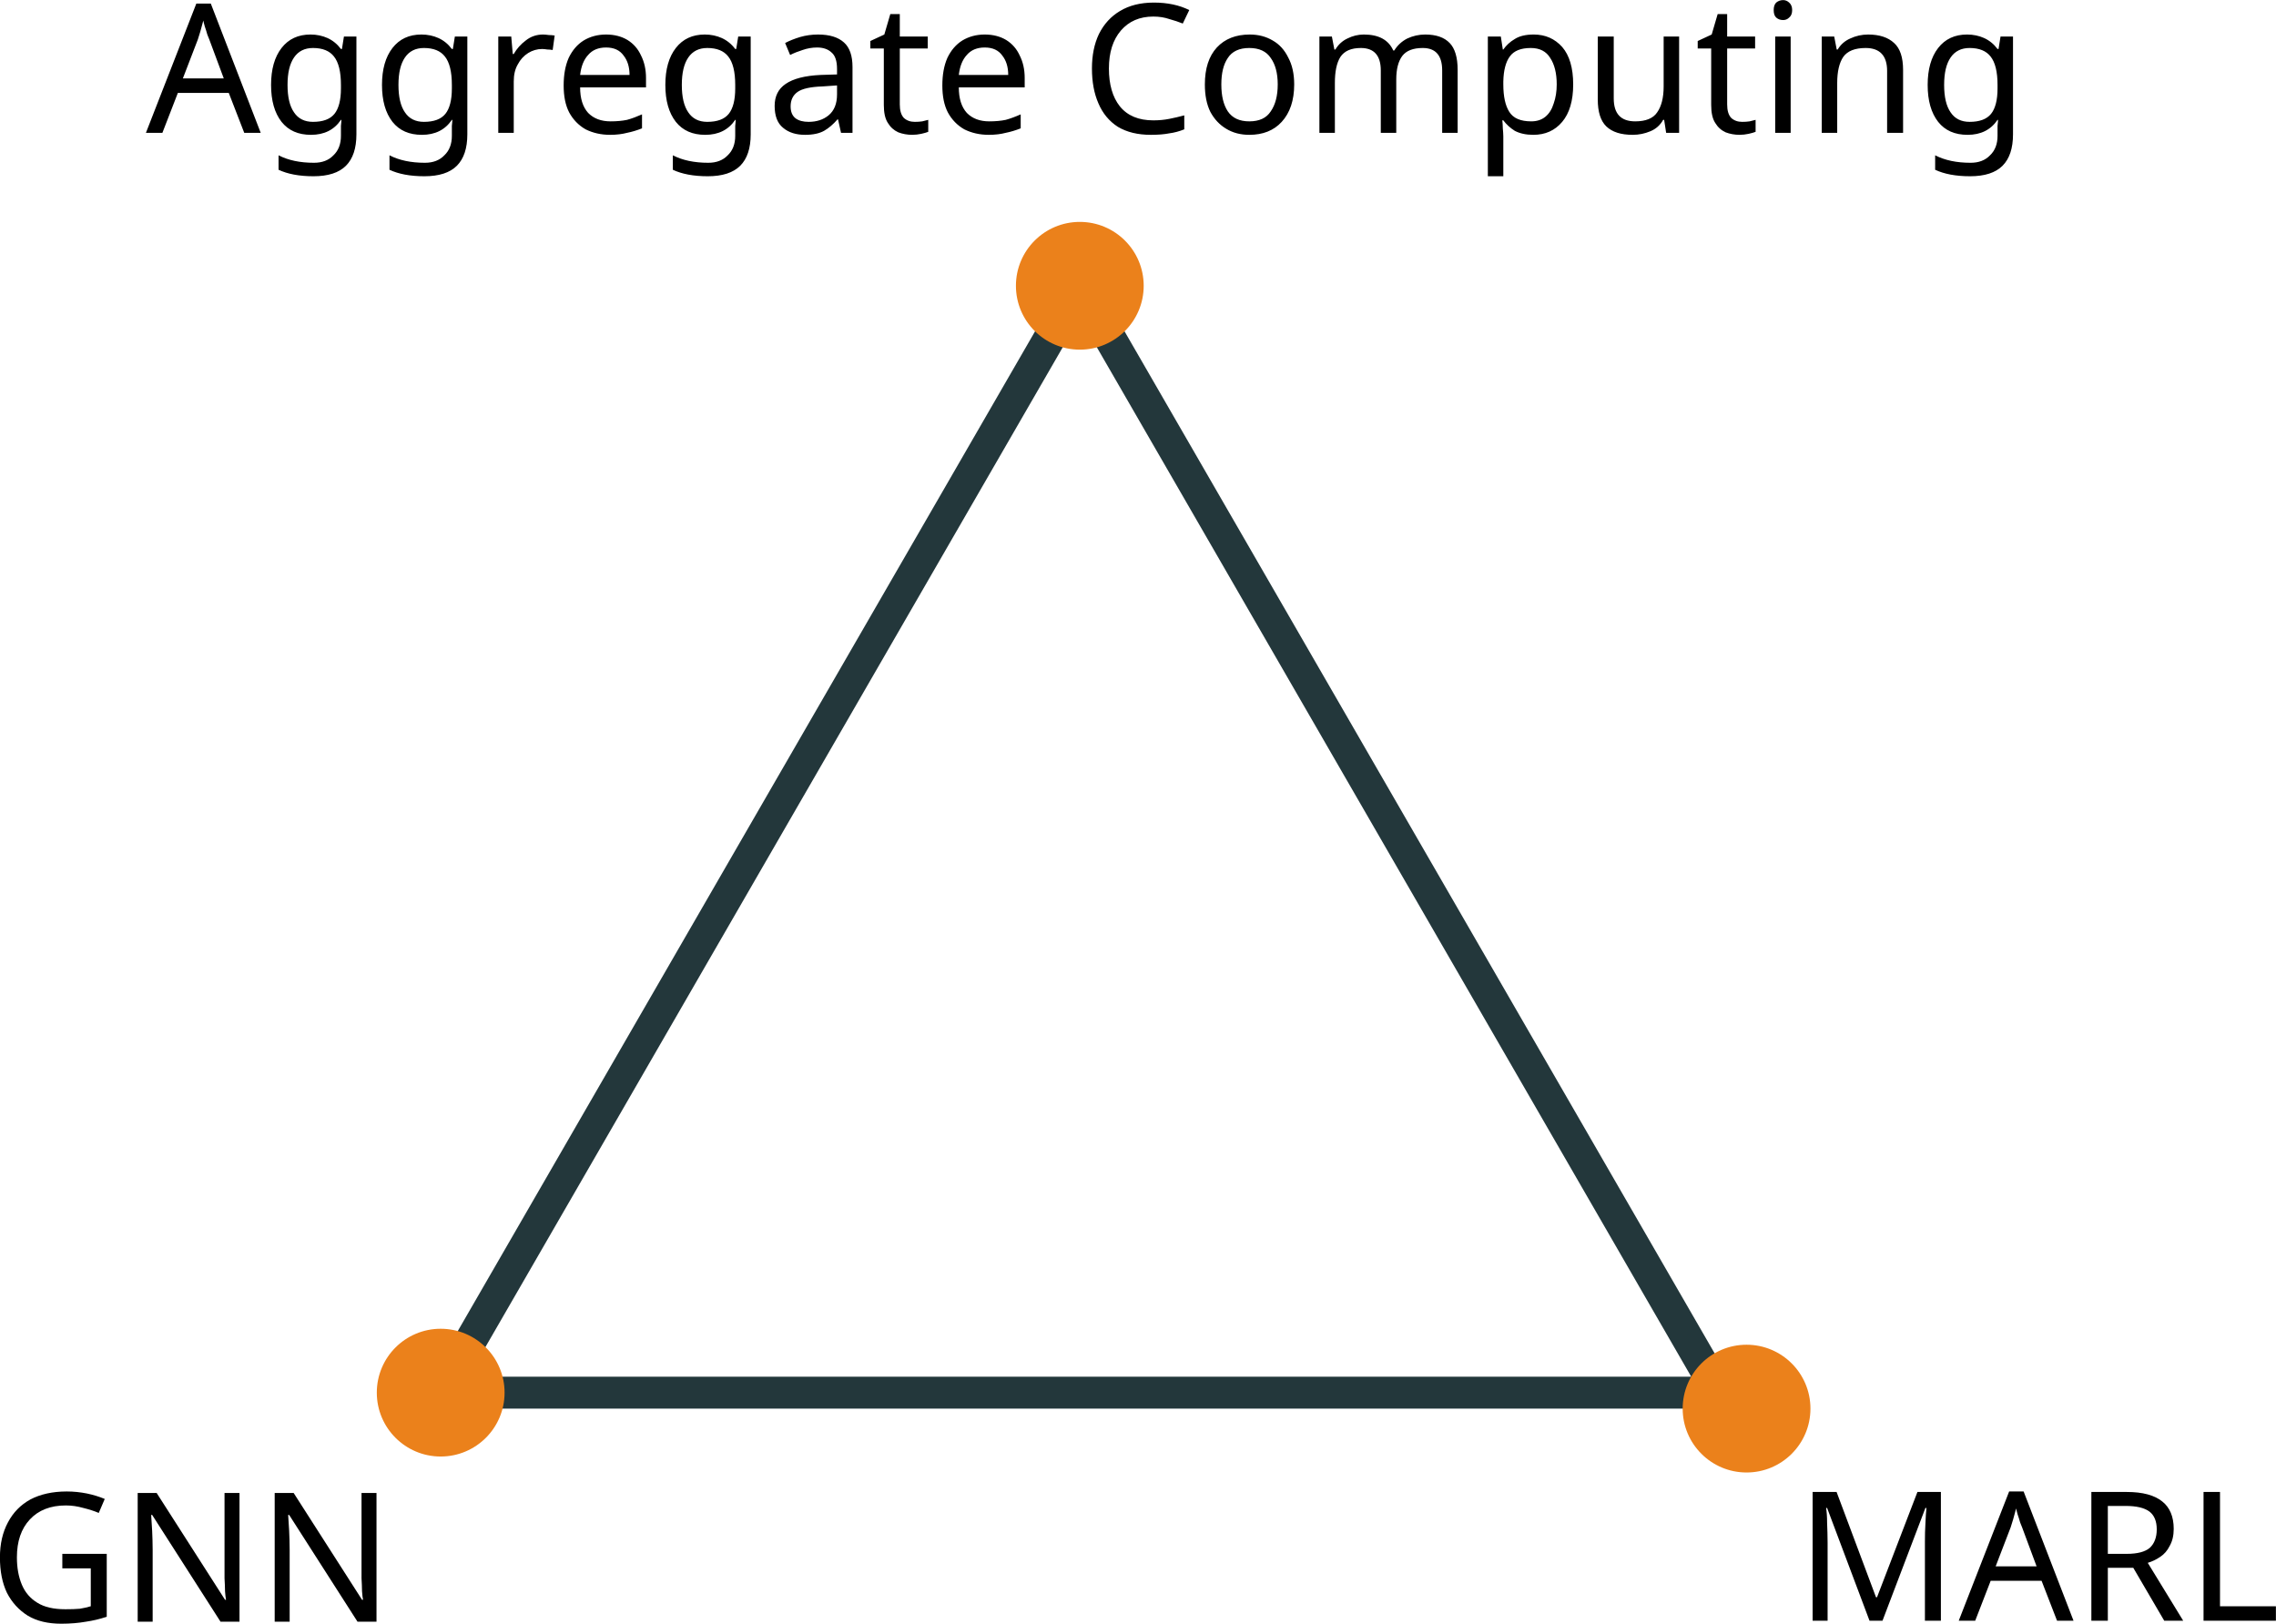
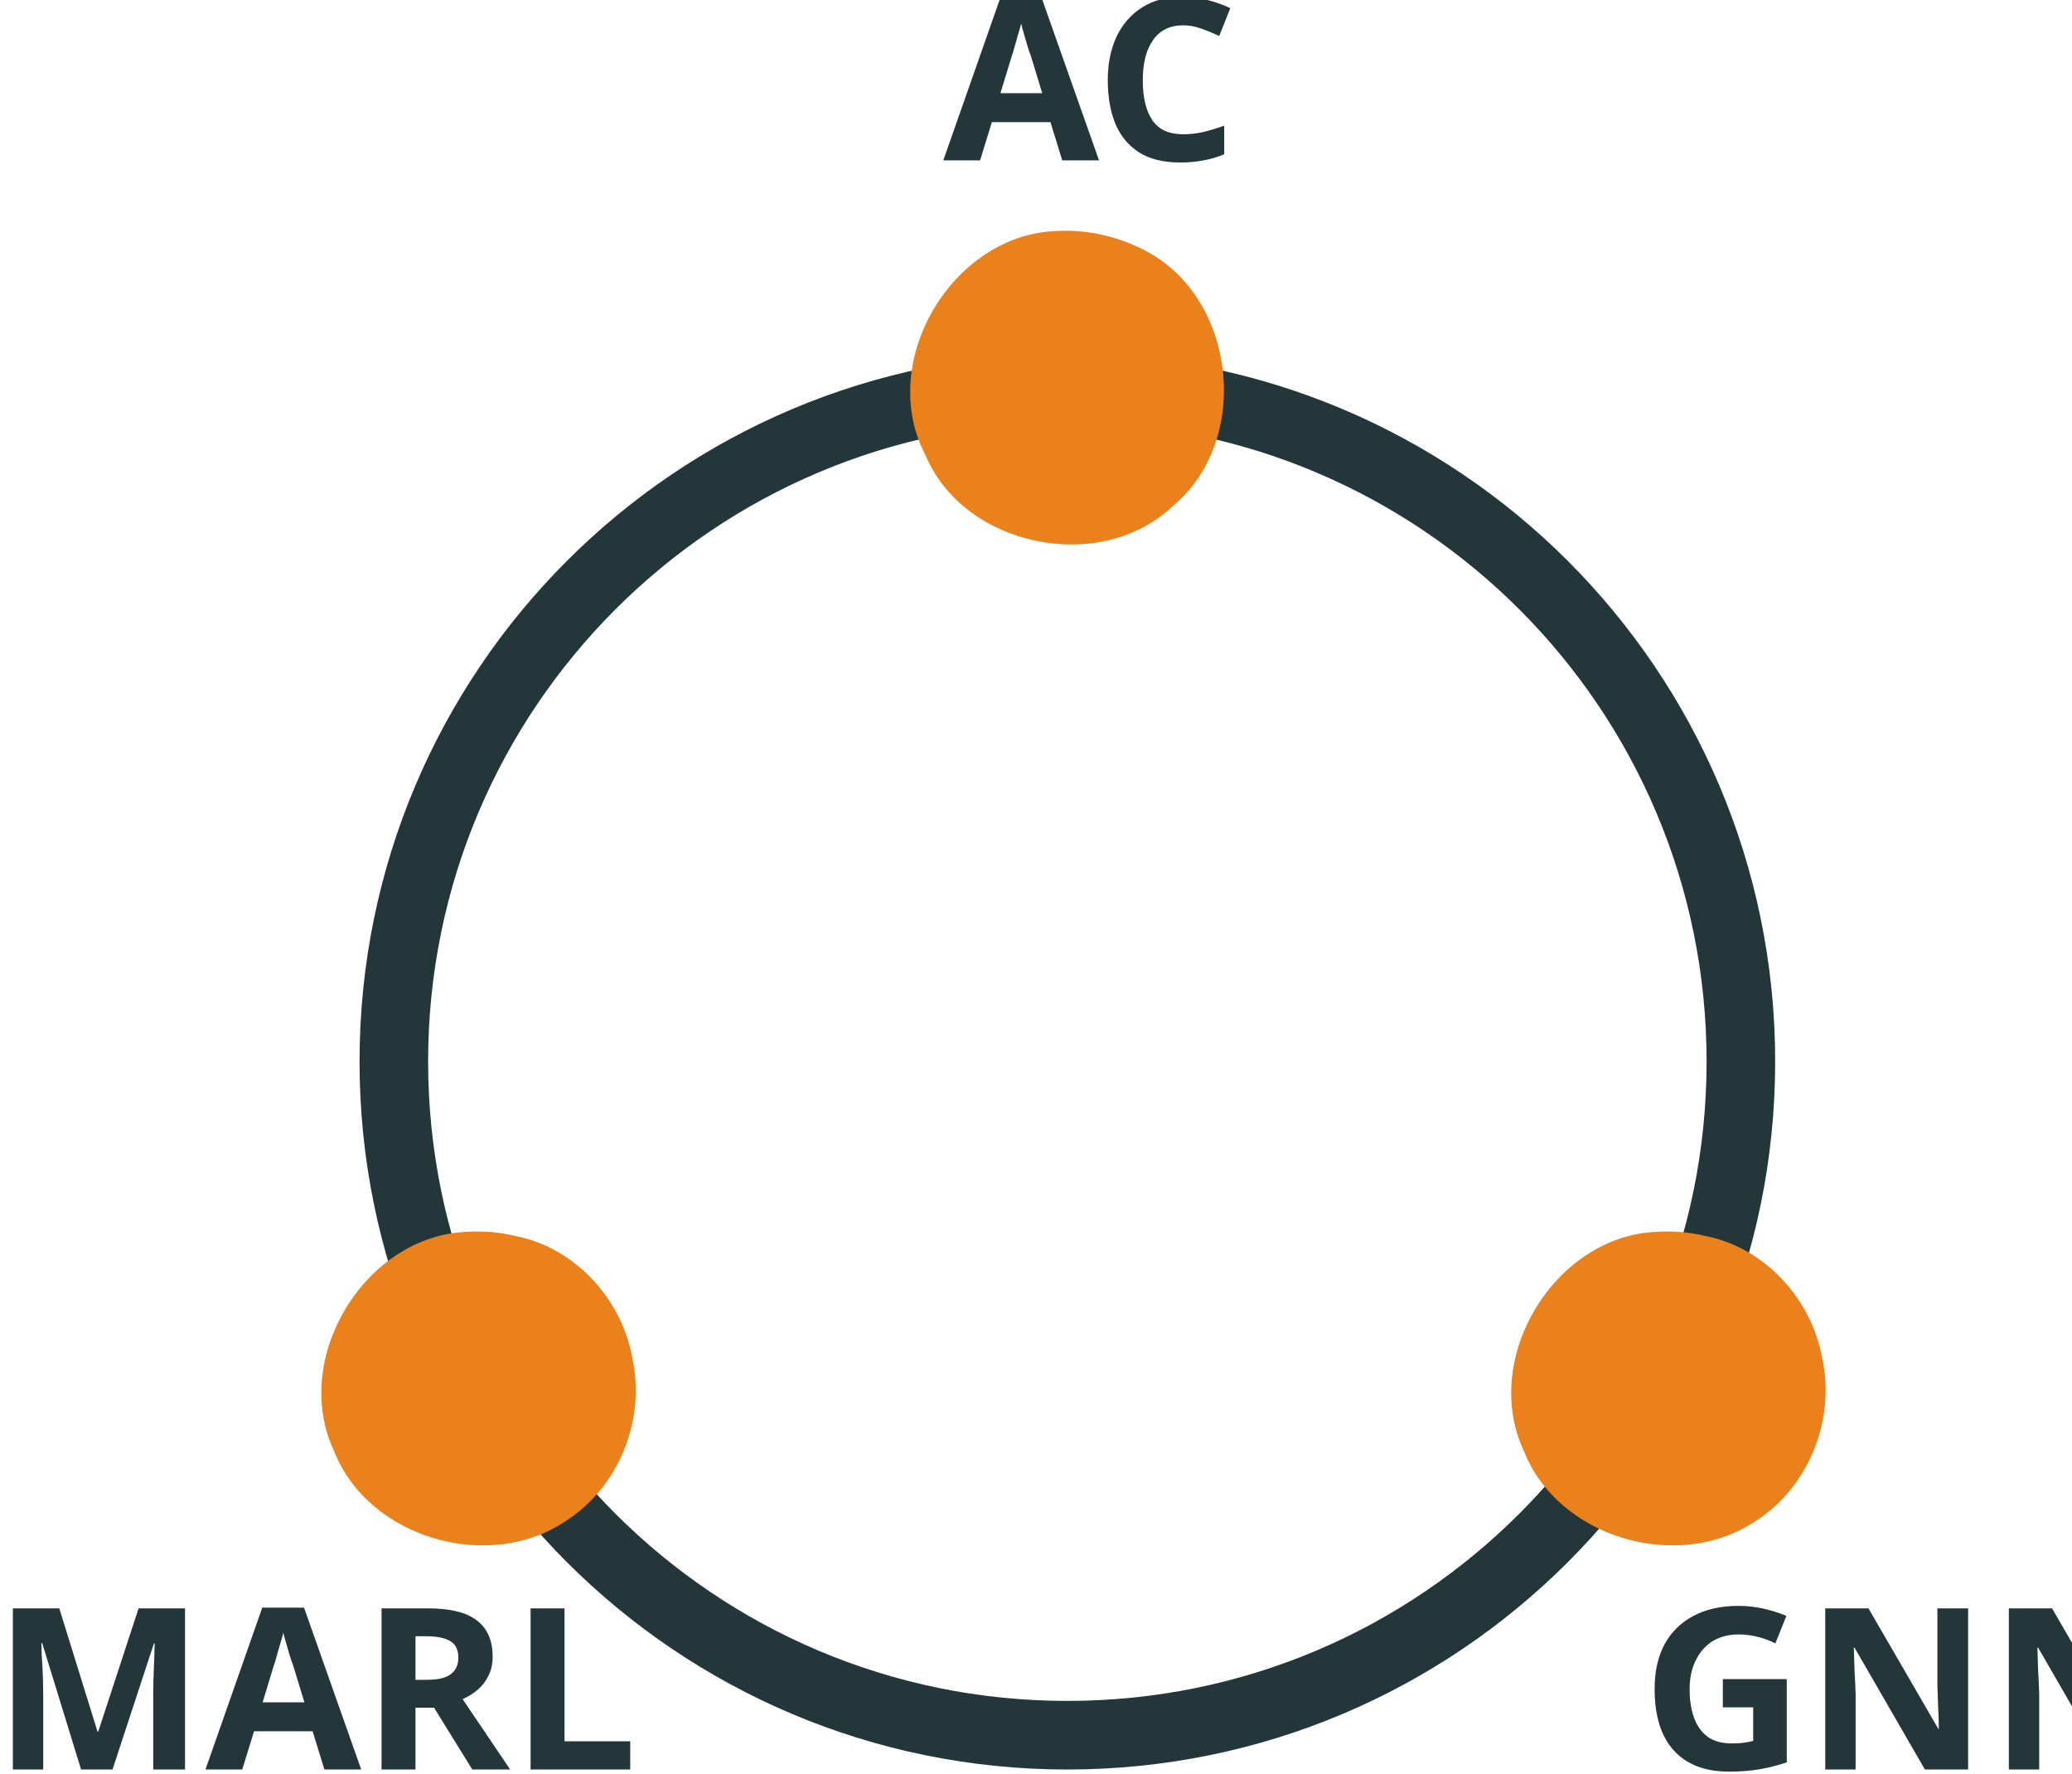
- <svg xmlns="http://www.w3.org/2000/svg" width="71.255mm" height="50.834mm" viewBox="0 0 71.255 50.834" version="1.1" id="svg1">
+ <svg xmlns="http://www.w3.org/2000/svg" width="90.642mm" height="77.561mm" viewBox="0 0 90.642 77.561" version="1.1" id="svg1">
  <defs id="defs1">
    </defs>
-   <g id="layer1" transform="translate(-65.02926,-35.53632)">
-     <text xml:space="preserve" style="font-style:normal;font-variant:normal;font-weight:normal;font-stretch:normal;font-size:5.644px;font-family:Sans;-inkscape-font-specification:'Sans, Normal';font-variant-ligatures:normal;font-variant-caps:normal;font-variant-numeric:normal;font-variant-east-asian:normal;fill:#8bb3fc;stroke-width:0.325" x="69.599" y="39.696" id="text1">
-       <tspan id="tspan1" style="font-style:normal;font-variant:normal;font-weight:normal;font-stretch:normal;font-size:5.644px;font-family:Sans;-inkscape-font-specification:'Sans, Normal';font-variant-ligatures:normal;font-variant-caps:normal;font-variant-numeric:normal;font-variant-east-asian:normal;fill:#000000;fill-opacity:1;stroke-width:0.325" x="69.599" y="39.696">Aggregate Computing</tspan>
+   <g id="layer1" transform="translate(-142.1132,-17.4202)">
+     <circle style="fill:none;stroke:#23373b;stroke-width:3;stroke-linecap:round;stroke-dasharray:none;stroke-opacity:1" id="path1" cx="188.806" cy="63.849" r="29.464" />
+     <path id="path2" style="fill:#eb811b;fill-opacity:1;stroke:none;stroke-width:3;stroke-linecap:round;stroke-dasharray:none;stroke-opacity:1" d="m 188.316,27.525 c -4.55,0.16 -7.851,5.727 -5.727,9.777 1.688,4.055 7.679,5.267 10.84,2.241 3.41,-2.833 2.79,-8.956 -1.079,-11.089 -1.224,-0.678 -2.637,-1.008 -4.035,-0.93 z" />
+     <path id="path2-3" style="fill:#eb811b;fill-opacity:1;stroke:none;stroke-width:3;stroke-linecap:round;stroke-dasharray:none;stroke-opacity:1" d="m 162.586,71.295 c -4.484,0.137 -7.76,5.509 -5.869,9.566 1.501,3.842 6.797,5.371 10.173,3.065 2.28,-1.467 3.447,-4.362 2.905,-7.007 -0.427,-2.626 -2.496,-4.931 -5.138,-5.442 -0.676,-0.163 -1.376,-0.22 -2.07,-0.183 z" />
+     <path id="path2-3-9" style="fill:#eb811b;fill-opacity:1;stroke:none;stroke-width:3;stroke-linecap:round;stroke-dasharray:none;stroke-opacity:1" d="m 214.637,71.295 c -4.484,0.138 -7.761,5.511 -5.867,9.568 1.498,3.839 6.783,5.361 10.161,3.072 2.307,-1.481 3.48,-4.42 2.901,-7.09 -0.454,-2.591 -2.499,-4.857 -5.113,-5.366 -0.68,-0.165 -1.384,-0.222 -2.082,-0.185 z" />
+     <text xml:space="preserve" style="font-weight:bold;font-size:4.233px;line-height:0.9;font-family:'Fira Sans';-inkscape-font-specification:'Fira Sans, Bold';fill:#23373b;fill-opacity:1;stroke:none;stroke-width:3;stroke-linecap:round;stroke-dasharray:none;stroke-opacity:1" x="183.38" y="24.433" id="text7">
+       <tspan id="tspan7" style="font-style:normal;font-variant:normal;font-weight:bold;font-stretch:normal;font-size:9.878px;font-family:'Fira Sans';-inkscape-font-specification:'Fira Sans, Bold';font-variant-ligatures:normal;font-variant-caps:normal;font-variant-numeric:normal;font-variant-east-asian:normal;fill:#23373b;fill-opacity:1;stroke-width:3" x="183.38" y="24.433">AC</tspan>
    </text>
-     <text xml:space="preserve" style="font-style:normal;font-variant:normal;font-weight:normal;font-stretch:normal;font-size:5.644px;font-family:Sans;-inkscape-font-specification:'Sans, Normal';font-variant-ligatures:normal;font-variant-caps:normal;font-variant-numeric:normal;font-variant-east-asian:normal;fill:#000000;fill-opacity:1;stroke-width:0.325" x="64.685" y="86.314" id="text2">
-       <tspan id="tspan2" style="font-style:normal;font-variant:normal;font-weight:normal;font-stretch:normal;font-size:5.644px;font-family:Sans;-inkscape-font-specification:'Sans, Normal';font-variant-ligatures:normal;font-variant-caps:normal;font-variant-numeric:normal;font-variant-east-asian:normal;stroke-width:0.325" x="64.685" y="86.314">GNN</tspan>
+     <text xml:space="preserve" style="font-style:normal;font-variant:normal;font-weight:bold;font-stretch:normal;font-size:9.878px;line-height:0.9;font-family:'Fira Sans';-inkscape-font-specification:'Fira Sans, Bold';font-variant-ligatures:normal;font-variant-caps:normal;font-variant-numeric:normal;font-variant-east-asian:normal;fill:#23373b;fill-opacity:1;stroke:none;stroke-width:3;stroke-linecap:round;stroke-dasharray:none;stroke-opacity:1" x="141.787" y="94.813" id="text8">
+       <tspan id="tspan8" style="stroke-width:3" x="141.787" y="94.813">MARL</tspan>
    </text>
-     <text xml:space="preserve" style="font-style:normal;font-variant:normal;font-weight:normal;font-stretch:normal;font-size:5.644px;font-family:Sans;-inkscape-font-specification:'Sans, Normal';font-variant-ligatures:normal;font-variant-caps:normal;font-variant-numeric:normal;font-variant-east-asian:normal;fill:#000000;fill-opacity:1;stroke-width:0.325" x="121.23" y="86.284" id="text3">
-       <tspan id="tspan3" style="font-style:normal;font-variant:normal;font-weight:normal;font-stretch:normal;font-size:5.644px;font-family:Sans;-inkscape-font-specification:'Sans, Normal';font-variant-ligatures:normal;font-variant-caps:normal;font-variant-numeric:normal;font-variant-east-asian:normal;stroke-width:0.325" x="121.23" y="86.284">MARL</tspan>
+     <text xml:space="preserve" style="font-style:normal;font-variant:normal;font-weight:bold;font-stretch:normal;font-size:9.878px;line-height:0.9;font-family:'Fira Sans';-inkscape-font-specification:'Fira Sans, Bold';font-variant-ligatures:normal;font-variant-caps:normal;font-variant-numeric:normal;font-variant-east-asian:normal;fill:#23373b;fill-opacity:1;stroke:none;stroke-width:3;stroke-linecap:round;stroke-dasharray:none;stroke-opacity:1" x="213.918" y="94.813" id="text9">
+       <tspan id="tspan9" style="stroke-width:3" x="213.918" y="94.813">GNN</tspan>
    </text>
-     <path style="fill:none;fill-opacity:1;stroke:#23373b;stroke-width:1;stroke-dasharray:none;stroke-opacity:1" id="path3" d="m 100.195,27.953 10.004,17.328 10.004,17.328 -20.009,-10e-7 -20.009,0 10.004,-17.328 z" transform="translate(-1.360422,16.53151)" />
-     <circle style="fill:#eb811b;fill-opacity:1;stroke-width:0.51" id="path4" cx="78.826" cy="79.14" r="2" />
-     <circle style="fill:#eb811b;fill-opacity:1;stroke-width:0.51" id="path4-7" cx="98.835" cy="44.484" r="2" />
-     <circle style="fill:#eb811b;fill-opacity:1;stroke-width:0.51" id="path4-7-2" cx="119.709" cy="79.64" r="2" />
  </g>
</svg>
